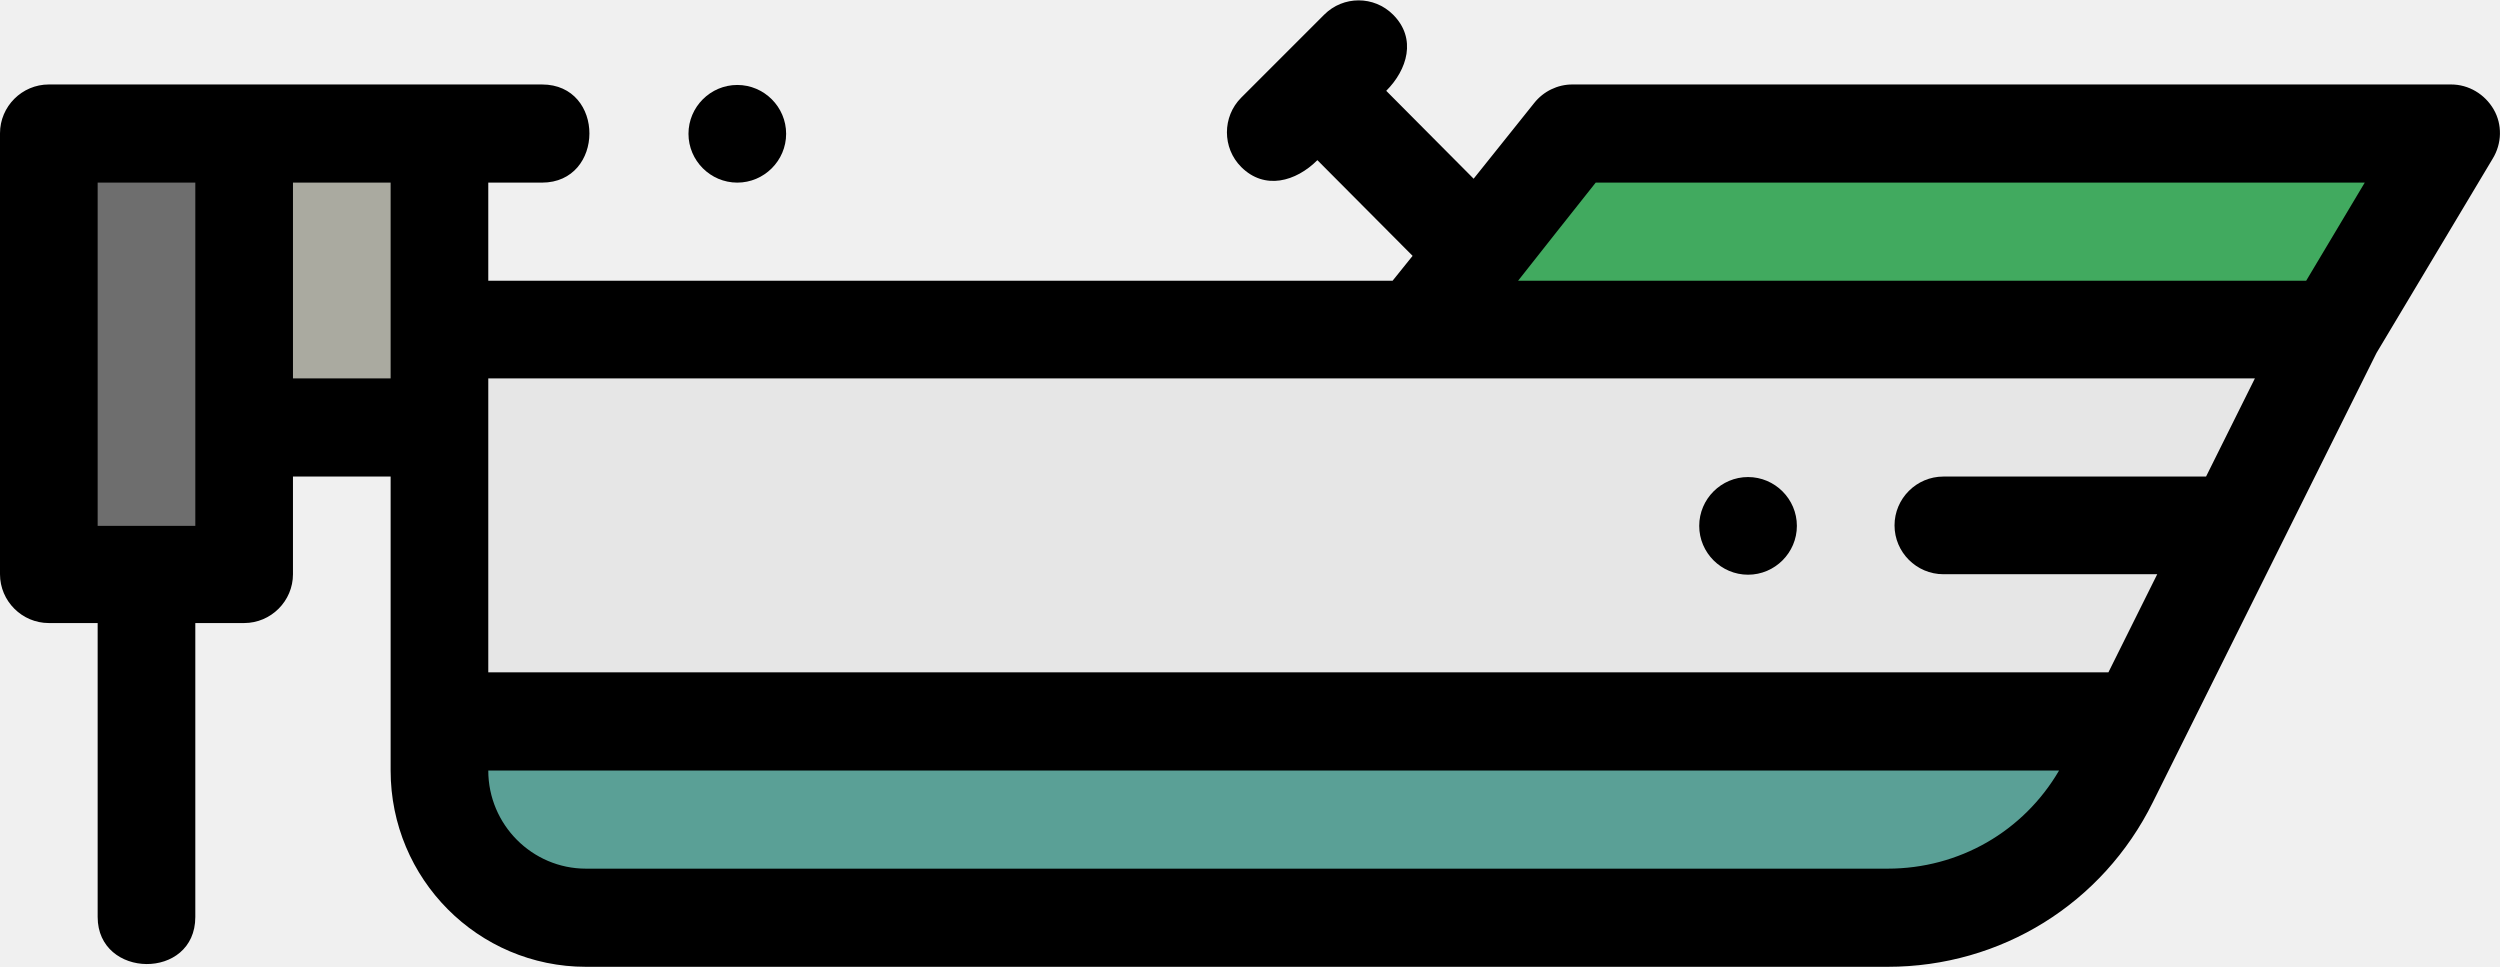
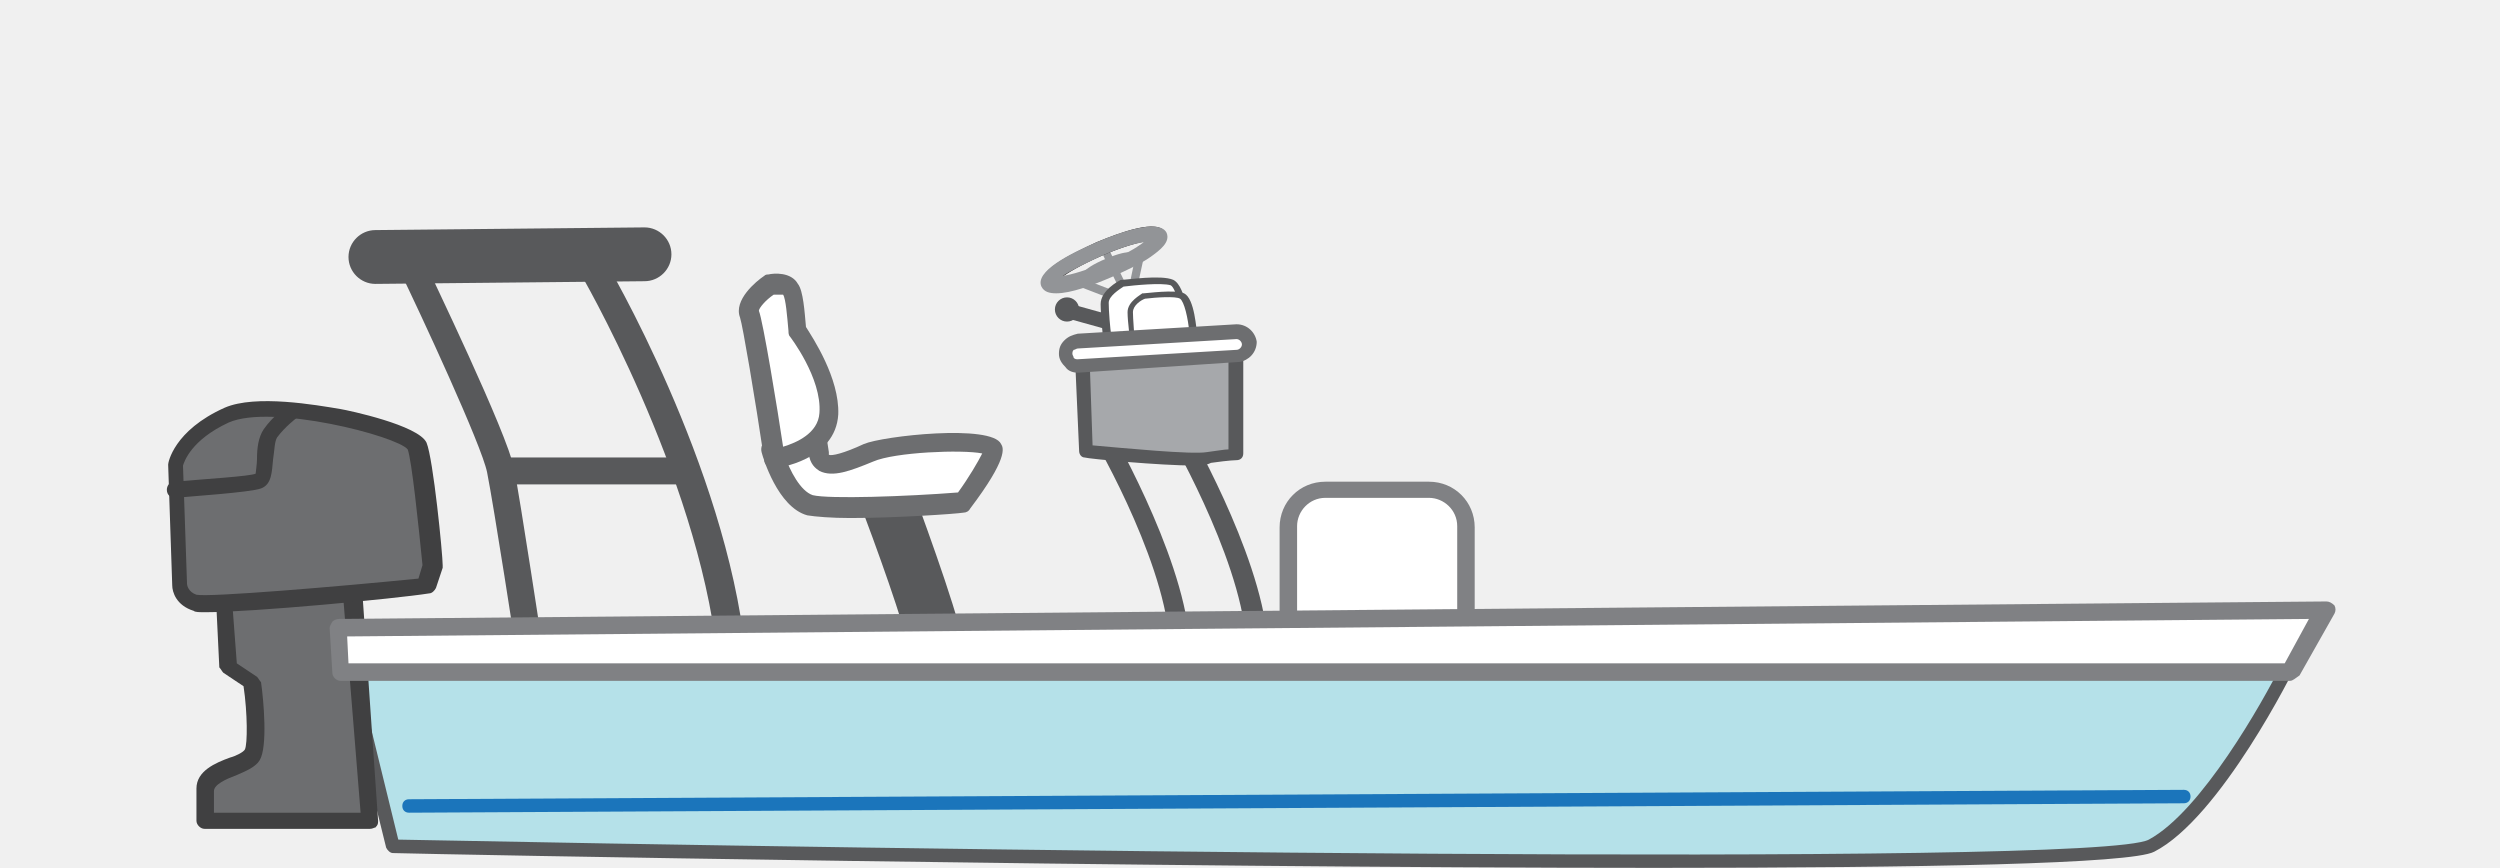
- <svg xmlns="http://www.w3.org/2000/svg" version="1.1" id="Capa_1" x="0px" y="0px" viewBox="0 0 512 198" style="enable-background:new 0 0 512 198;" xml:space="preserve">
+ <svg xmlns="http://www.w3.org/2000/svg" version="1.1" id="Layer_1" x="0px" y="0px" viewBox="0 0 185.8 64.5" style="enable-background:new 0 0 185.8 64.5;" xml:space="preserve">
  <style type="text/css">
- 	.st0{fill:#5AA096;}
- 	.st1{fill:#E6E6E6;}
- 	.st2{fill:#6E6E6E;}
- 	.st3{fill:#AAAAA0;}
- 	.st4{fill:#41AA5F;}
+ 	.st0{fill:#FFFFFF;}
+ 	.st1{fill:#929497;}
+ 	.st2{fill:#B5E1E9;}
+ 	.st3{fill:#58595B;}
+ 	.st4{fill:#6D6E70;}
+ 	.st5{fill:#404041;}
+ 	.st6{fill:#A6A8AB;}
+ 	.st7{fill:#808184;}
+ 	.st8{fill:#231F20;}
+ 	.st9{fill:#1B75BB;}
</style>
-   <path class="st0" d="M90,157.8c0,16.6,13.4,30.1,30,30.1h266.6c19.2,0,36.8-10.9,45.4-28.2l6-12H90V157.8z" />
-   <polygon class="st1" points="90,67.5 90,147.8 438,147.8 478,67.5 " />
-   <rect x="10" y="27.3" class="st2" width="40" height="90.4" />
-   <rect x="50" y="27.3" class="st3" width="40" height="60.2" />
-   <polygon class="st4" points="478,67.5 290,67.5 322,27.3 502,27.3 " />
-   <path d="M510.7,22.4c-1.8-3.1-5.1-5.1-8.7-5.1H322c-3,0-5.9,1.4-7.8,3.8l-12.4,15.5l-17.9-18c4.3-4.3,6.3-10.7,1.4-15.6  c-3.9-3.9-10.2-3.9-14.1,0l-17,17c-3.9,3.9-3.9,10.3,0,14.2c4.8,4.8,11.2,3,15.6-1.4l19.5,19.6l-4.1,5.1H100V37.4c0,0,11,0,11,0  c12.9,0,13-20.1,0-20.1H10c-5.5,0-10,4.5-10,10v90.3c0,5.5,4.5,10,10,10h10c0,0,0,60,0,60.2c0,12.7,20,13,20,0v-60.2h10  c5.5,0,10-4.5,10-10V97.6h20v60.2C80,180,97.9,198,120,198h266.6c23.2,0,44-12.9,54.3-33.7l45.8-92l23.8-39.8  C512.4,29.4,512.5,25.5,510.7,22.4z M40,107.7H20V37.4h20V107.7z M326.8,37.4h157.5l-12,20.1H310.9  C311.1,57.2,326.8,37.4,326.8,37.4z M451.8,97.6H398c-5.5,0-10,4.5-10,10c0,5.5,4.5,10,10,10h43.8l-10,20.1H100V77.5h361.8  L451.8,97.6z M60,77.5V37.4h20v39.2v0.9L60,77.5L60,77.5z M386.6,177.9H120c-11,0-20-9-20-20.1h321.7  C414.4,170.3,401.2,177.9,386.6,177.9z" />
-   <path d="M358,117.7c5.5,0,10-4.5,10-10c0-5.5-4.5-10-10-10s-10,4.5-10,10C348,113.2,352.5,117.7,358,117.7z" />
-   <path d="M151,37.4c5.5,0,10-4.5,10-10c0-5.5-4.5-10-10-10s-10,4.5-10,10C141,32.9,145.5,37.4,151,37.4z" />
+   <g>
+     <line class="st0" x1="79.8" y1="20.8" x2="82.4" y2="21.8" />
+     <path class="st1" d="M82.4,22.1c0,0-0.1,0-0.1,0l-2.6-1c-0.2-0.1-0.2-0.2-0.2-0.4c0.1-0.2,0.2-0.2,0.4-0.2l2.6,1   c0.2,0.1,0.2,0.2,0.2,0.4C82.6,22,82.5,22.1,82.4,22.1z" />
+     <line class="st0" x1="82.2" y1="18.8" x2="83.7" y2="21.8" />
+     <path class="st1" d="M83.7,22.1c-0.1,0-0.2-0.1-0.3-0.2l-1.5-3.1c-0.1-0.2,0-0.3,0.1-0.4c0.1-0.1,0.3,0,0.4,0.1l1.5,3.1   c0.1,0.2,0,0.3-0.1,0.4C83.8,22.1,83.8,22.1,83.7,22.1z" />
+     <line class="st0" x1="84.8" y1="18.6" x2="84.3" y2="21" />
+     <path class="st1" d="M84.3,21.3C84.3,21.3,84.2,21.3,84.3,21.3c-0.2,0-0.3-0.2-0.3-0.4l0.5-2.4c0-0.2,0.2-0.3,0.4-0.2   c0.2,0,0.3,0.2,0.2,0.4L84.6,21C84.6,21.2,84.4,21.3,84.3,21.3z" />
+     <path class="st2" d="M25.3,49.9l145-0.9c0,0-5.6,11.3-10.4,13.8c-4.8,2.5-130.7,0-130.7,0l-2.5-10.1h-1.1c0,0-1.4,0.2-1.1-1.8   C24.6,50.1,25.3,49.9,25.3,49.9z" />
+     <path class="st3" d="M123.1,64.5c-37.6,0-90.5-1-93.9-1.1c-0.2,0-0.4-0.2-0.5-0.4l-2.4-9.7h-0.7c0,0-0.6,0.1-1.1-0.4   c-0.4-0.4-0.6-1.1-0.4-2c0.1-0.9,0.8-1.3,1.1-1.4c0,0,0.1,0,0.1,0l145-0.9c0,0,0,0,0,0c0.2,0,0.3,0.1,0.4,0.2   c0.1,0.1,0.1,0.3,0,0.5c-0.2,0.5-5.7,11.5-10.6,14C158.4,64.2,142.9,64.5,123.1,64.5z M29.6,62.4c35.3,0.7,126.2,2.1,130.1,0   c3.9-2.1,8.5-10.3,9.8-12.9L25.4,50.4c-0.1,0.1-0.3,0.2-0.4,0.6c-0.1,0.8,0,1,0.1,1.1c0.1,0.1,0.4,0.1,0.4,0.1l1.2,0   c0.2,0,0.4,0.2,0.5,0.4L29.6,62.4z" />
+     <path class="st3" d="M39.4,49.6c-0.5,0-0.9-0.4-1-0.9c0-0.1-1.7-11.1-2.2-13.6c-0.4-2-4.9-11.7-6.6-15.2c-0.2-0.5,0-1.1,0.5-1.3   c0.5-0.2,1.1,0,1.3,0.5c0.6,1.3,6.3,13.1,6.8,15.7c0.5,2.5,2.1,13.2,2.2,13.7c0.1,0.5-0.3,1.1-0.8,1.1   C39.5,49.6,39.4,49.6,39.4,49.6z" />
+     <path class="st3" d="M54.3,49.5c-0.5,0-0.9-0.4-1-0.9C51.8,35.2,43.1,20.2,43,20.1c-0.3-0.5-0.1-1.1,0.4-1.4   c0.5-0.3,1.1-0.1,1.4,0.4c0.4,0.6,9.1,15.5,10.6,29.3c0.1,0.5-0.3,1-0.9,1.1C54.4,49.5,54.3,49.5,54.3,49.5z" />
+     <path class="st3" d="M27.9,21.1c-1.1,0-2-0.9-2-2c0-1.1,0.9-2,2-2l20-0.2c0,0,0,0,0,0c1.1,0,2,0.9,2,2c0,1.1-0.9,2-2,2L27.9,21.1   C27.9,21.1,27.9,21.1,27.9,21.1z" />
+     <path class="st3" d="M50.4,36H37.5c-0.6,0-1-0.4-1-1s0.4-1,1-1h12.8c0.6,0,1,0.4,1,1S50.9,36,50.4,36z" />
+     <path class="st4" d="M16.6,43.3l0.5,6.2l1.7,1.2c0,0,0.5,4.5,0,5.4c-0.5,0.8-3.5,1-3.5,2.5c0,1.5,0,2.4,0,2.4h12.3l-1.3-17.3   L16.6,43.3z" />
+     <path class="st5" d="M27.5,61.6H15.2c-0.3,0-0.6-0.3-0.6-0.6v-2.4c0-1.3,1.4-1.9,2.5-2.3c0.4-0.1,1-0.4,1.1-0.6   c0.2-0.4,0.2-2.7-0.1-4.7l-1.5-1c-0.1-0.1-0.2-0.3-0.3-0.4L16,43.4c0-0.2,0-0.3,0.2-0.5c0.1-0.1,0.3-0.2,0.5-0.2l9.6,0.3   c0.3,0,0.6,0.2,0.6,0.6L28.1,61c0,0.2,0,0.3-0.2,0.5C27.8,61.5,27.7,61.6,27.5,61.6z M15.8,60.4h11l-1.3-16.1L17.2,44l0.4,5.3   l1.5,1c0.1,0.1,0.2,0.3,0.3,0.4c0.2,1.4,0.5,4.8-0.1,5.8c-0.3,0.5-1,0.8-1.7,1.1c-0.8,0.3-1.7,0.7-1.7,1.2V60.4z" />
+     <path class="st4" d="M31.7,43.7l0.5-1.5c0,0-0.7-7.7-1.2-8.9c-0.5-1.2-10.6-3.9-14.1-2.4c-3.5,1.5-3.9,3.7-3.9,3.7l0.3,8.9   c0,0,0,1,1.2,1.3S31.7,43.7,31.7,43.7z" />
+     <path class="st5" d="M15.3,45.5c-0.5,0-0.8,0-0.9-0.1c-1.3-0.4-1.6-1.4-1.6-1.9l-0.3-8.9c0,0,0-0.1,0-0.1c0-0.1,0.4-2.5,4.2-4.2   c2.3-1,6.8-0.2,8.6,0.1c0.6,0.1,5.8,1.2,6.4,2.5c0.5,1.2,1.2,8.3,1.2,9.1c0,0.1,0,0.2,0,0.2l-0.5,1.5c-0.1,0.2-0.3,0.4-0.5,0.4   C29.4,44.5,18.7,45.5,15.3,45.5z M13.6,34.6l0.3,8.8c0,0.1,0.1,0.6,0.7,0.8c0.9,0.2,10.5-0.6,16.5-1.2l0.3-1   c-0.3-3-0.8-7.8-1.1-8.6c-0.8-1-10.1-3.4-13.3-2C14.2,32.7,13.7,34.3,13.6,34.6z M31.7,43.7L31.7,43.7L31.7,43.7z" />
+     <path class="st3" d="M87.7,48.2c-0.4,0-0.7-0.3-0.8-0.7C86.4,41.2,81,32,80.9,32c-0.2-0.4-0.1-0.8,0.3-1c0.4-0.2,0.8-0.1,1,0.3   c0.2,0.4,5.6,9.6,6.2,16.2C88.4,47.8,88.1,48.2,87.7,48.2C87.7,48.2,87.7,48.2,87.7,48.2z" />
+     <path class="st3" d="M93.4,48.2c-0.4,0-0.7-0.3-0.8-0.7C92.1,41.2,86.7,32,86.7,32c-0.2-0.4-0.1-0.8,0.3-1c0.4-0.2,0.8-0.1,1,0.3   c0.2,0.4,5.6,9.6,6.2,16.2C94.2,47.8,93.8,48.2,93.4,48.2C93.4,48.2,93.4,48.2,93.4,48.2z" />
+     <path class="st6" d="M80.7,33.6l-0.3-6.8L91.8,26v7.8c0,0-0.5,0-2,0.3S80.7,33.6,80.7,33.6z" />
+     <path class="st3" d="M88.8,34.6c-2.6,0-7.9-0.5-8.2-0.6c-0.2,0-0.4-0.2-0.4-0.5l-0.3-6.8c0-0.3,0.2-0.5,0.5-0.5l11.4-0.8   c0.1,0,0.3,0,0.4,0.1c0.1,0.1,0.2,0.2,0.2,0.4v7.8c0,0.3-0.2,0.5-0.5,0.5c0,0-0.5,0-1.9,0.2C89.6,34.6,89.2,34.6,88.8,34.6z    M81.2,33.1c2.3,0.2,7.4,0.7,8.5,0.5c0.8-0.1,1.3-0.2,1.6-0.2v-6.8l-10.3,0.7L81.2,33.1z" />
+     <path class="st3" d="M69.5,49.8c-1,0-1.8-0.7-2-1.7c-0.2-1.4-2.4-7.6-3.8-11.2c-0.4-1,0.1-2.2,1.2-2.6c1-0.4,2.2,0.1,2.6,1.2   c0.6,1.6,3.6,9.7,4,12c0.2,1.1-0.6,2.1-1.7,2.3C69.7,49.8,69.6,49.8,69.5,49.8z" />
+     <path class="st0" d="M57.4,33.3c0,0,1,3.7,2.9,4.2c1.8,0.5,11.4-0.2,11.4-0.2s2.5-3.4,2.2-4c-0.3-0.7-7.2-0.5-9.2,0.3   c-2,0.8-3.5,1.3-3.7,0c-0.2-1.3-0.2-1.3-0.2-1.3L57.4,33.3z" />
+     <path class="st4" d="M63.2,38.5c-1.4,0-2.6-0.1-3.2-0.2c-2.2-0.6-3.3-4.3-3.4-4.7c-0.1-0.4,0.1-0.8,0.5-0.9l3.4-1   c0.2-0.1,0.4,0,0.6,0.1c0.2,0.1,0.3,0.3,0.3,0.5l0.2,1.3c0,0.1,0,0.2,0,0.2c0.2,0.1,1.1-0.1,2.6-0.8c1.4-0.6,9.5-1.5,10.2,0   c0.2,0.3,0.5,1.1-2.3,4.8c-0.1,0.2-0.3,0.3-0.5,0.3C71,38.2,66.5,38.5,63.2,38.5z M58.3,33.8c0.4,1.2,1.2,2.7,2.1,3   c1.2,0.3,7,0.1,10.8-0.2c0.8-1.1,1.5-2.3,1.8-2.9c-1.5-0.3-6.5-0.1-8.1,0.6c-1.7,0.7-3,1.2-4,0.7c-0.3-0.2-0.7-0.5-0.8-1.3   l-0.1-0.5L58.3,33.8z" />
+     <path class="st0" d="M57.2,21.1c0,0-1.8,1.3-1.5,2.2c0.3,0.8,1.8,10.8,1.8,10.8s3.9-0.5,4-3.4c0.2-2.9-2.4-6.2-2.4-6.2   s-0.2-2.5-0.5-3C58.4,21,57.2,21.1,57.2,21.1z" />
+     <path class="st4" d="M57.5,34.8c-0.4,0-0.7-0.3-0.7-0.6c-0.7-4.7-1.6-10-1.8-10.6c-0.5-1.3,1.2-2.7,1.8-3.1   c0.1-0.1,0.2-0.1,0.3-0.1c0.4-0.1,1.7-0.2,2.2,0.7c0.4,0.5,0.5,2.1,0.6,3.2c0.5,0.8,2.5,3.8,2.4,6.5C62.1,34.2,57.8,34.8,57.5,34.8   C57.6,34.8,57.6,34.8,57.5,34.8z M57.5,21.9c-0.6,0.4-1.1,1-1.1,1.2c0.3,0.7,1.4,7.4,1.8,10.1c1-0.3,2.6-1,2.7-2.5   c0.2-2.6-2.2-5.7-2.2-5.7c-0.1-0.1-0.1-0.3-0.1-0.4c-0.1-1.1-0.2-2.4-0.4-2.7C58,21.9,57.8,21.9,57.5,21.9z" />
+     <path class="st0" d="M106.2,48.3h-7.7c-1.5,0-2.8-1.3-2.8-2.8v-6.4c0-1.5,1.3-2.8,2.8-2.8h7.7c1.5,0,2.8,1.3,2.8,2.8v6.4   C109,47,107.8,48.3,106.2,48.3z" />
+     <path class="st7" d="M106.2,49h-7.7c-1.9,0-3.4-1.5-3.4-3.4v-6.4c0-1.9,1.5-3.4,3.4-3.4h7.7c1.9,0,3.4,1.5,3.4,3.4v6.4   C109.7,47.4,108.1,49,106.2,49z M98.5,37c-1.2,0-2.1,1-2.1,2.1v6.4c0,1.2,1,2.1,2.1,2.1h7.7c1.2,0,2.1-1,2.1-2.1v-6.4   c0-1.2-1-2.1-2.1-2.1H98.5z" />
+     <path class="st8" d="M78.5,21.7c-0.5,0-0.9-0.1-1-0.5c-0.5-1.1,2.3-2.4,4-3.2c1.7-0.7,4.6-1.8,5.1-0.7c0.3,0.6-0.5,1.2-1.2,1.7   c-0.7,0.5-1.8,1-2.9,1.5C81.4,21,79.6,21.7,78.5,21.7z M85.3,17.9c-0.6,0.1-1.8,0.4-3.4,1.1c-1.6,0.7-2.6,1.3-3.1,1.7   c0.6-0.1,1.8-0.4,3.4-1.1C83.8,19,84.8,18.3,85.3,17.9z" />
+     <path class="st1" d="M78.5,21.8c-0.5,0-0.9-0.1-1.1-0.5c-0.5-1.1,2-2.4,4.1-3.3c2.1-0.9,4.7-1.7,5.2-0.7c0.3,0.7-0.5,1.3-1.2,1.8   c-0.7,0.5-1.8,1-2.9,1.5C81.2,21.2,79.6,21.8,78.5,21.8z M85,18c-0.7,0.1-1.7,0.4-3.1,1c-1.3,0.6-2.3,1.1-2.9,1.5   c0.7-0.1,1.7-0.4,3.1-1C83.5,19,84.5,18.4,85,18z" />
+     <polygon class="st0" points="172.8,45.3 170.2,49.9 25.3,49.9 25.1,46.6  " />
+     <path class="st7" d="M170.2,50.6H25.3c-0.3,0-0.6-0.3-0.6-0.6l-0.2-3.3c0-0.2,0.1-0.3,0.2-0.5c0.1-0.1,0.3-0.2,0.5-0.2l147.7-1.3   c0.2,0,0.4,0.1,0.6,0.3c0.1,0.2,0.1,0.4,0,0.6l-2.6,4.6C170.6,50.4,170.4,50.6,170.2,50.6z M25.9,49.3h143.9l1.8-3.3L25.8,47.3   L25.9,49.3z" />
+     <path class="st9" d="M30.4,60.4c-0.3,0-0.5-0.2-0.5-0.5c0-0.3,0.2-0.5,0.5-0.5l131.9-0.7c0,0,0,0,0,0c0.3,0,0.5,0.2,0.5,0.5   c0,0.3-0.2,0.5-0.5,0.5L30.4,60.4C30.4,60.4,30.4,60.4,30.4,60.4z" />
+     <ellipse transform="matrix(0.9212 -0.389 0.389 0.9212 -1.1051 33.5606)" class="st1" cx="82.3" cy="19.5" rx="1.8" ry="0.3" />
+     <path class="st4" d="M21.6,30.7c0,0-0.9,0.6-1.5,1.5c-0.6,0.9-0.1,3.3-0.9,3.5C18.4,36,13,36.4,13,36.4" />
+     <path class="st5" d="M13,37c-0.3,0-0.6-0.2-0.6-0.6c0-0.3,0.2-0.6,0.6-0.6c2.2-0.2,5.6-0.4,6-0.6c0-0.1,0.1-0.7,0.1-1.1   c0-0.8,0.1-1.6,0.5-2.2c0.7-1,1.6-1.6,1.7-1.7c0.3-0.2,0.6-0.1,0.8,0.1s0.1,0.6-0.1,0.8c0,0-0.8,0.6-1.4,1.4   c-0.2,0.3-0.2,1-0.3,1.6c-0.1,1-0.1,1.9-0.9,2.2C18.6,36.6,14,36.9,13,37C13.1,37,13,37,13,37z" />
+     <rect x="81.2" y="21.1" transform="matrix(0.2684 -0.9633 0.9633 0.2684 36.9941 96.1594)" class="st3" width="1.1" height="5.2" />
+     <circle class="st3" cx="79.3" cy="23" r="0.9" />
+     <path class="st0" d="M82.3,25.4l5.8-0.4c0,0-0.2-3.5-1.1-3.9c-0.9-0.4-3.7,0-3.7,0s-1.3,0.6-1.3,1.5C82.1,23.4,82.3,25.4,82.3,25.4   z" />
+     <path class="st3" d="M82.3,25.7c-0.1,0-0.3-0.1-0.3-0.3c0-0.1-0.2-2-0.2-2.8c0-1,1.3-1.7,1.5-1.8c0,0,0.1,0,0.1,0   c0.3,0,2.9-0.4,3.8,0c1,0.5,1.2,3.5,1.2,4.1c0,0.2-0.1,0.3-0.3,0.3L82.3,25.7C82.3,25.7,82.3,25.7,82.3,25.7z M83.5,21.3   c-0.3,0.2-1.1,0.7-1.1,1.2c0,0.6,0.1,1.9,0.2,2.5l5.3-0.4c-0.1-1.5-0.5-3.2-0.9-3.4C86.3,21,84.3,21.2,83.5,21.3z" />
+     <path class="st0" d="M84.2,25.3l4.5-0.3c0,0-0.2-2.7-0.8-3S85,22,85,22s-1,0.5-1,1.2C84,23.8,84.2,25.3,84.2,25.3z" />
+     <path class="st3" d="M84.2,25.6c-0.1,0-0.2-0.1-0.2-0.2c0-0.1-0.2-1.5-0.2-2.2c0-0.8,1-1.3,1.1-1.4c0,0,0,0,0.1,0   c0.2,0,2.3-0.3,3,0c0.8,0.4,0.9,2.7,1,3.2c0,0.1-0.1,0.2-0.2,0.2L84.2,25.6C84.2,25.6,84.2,25.6,84.2,25.6z M85.1,22.2   c-0.3,0.1-0.9,0.5-0.9,1c0,0.5,0.1,1.5,0.1,1.9l4.1-0.3c-0.1-1.2-0.4-2.4-0.7-2.6C87.4,22,85.9,22.1,85.1,22.2z" />
+     <path class="st0" d="M91.9,26.5l-11.8,0.7c-0.5,0-0.9-0.4-1-0.9v0c0-0.5,0.4-0.9,0.9-1l11.8-0.7c0.5,0,0.9,0.4,1,0.9v0   C92.8,26.1,92.4,26.5,91.9,26.5z" />
+     <path class="st4" d="M80.1,27.7c-0.3,0-0.7-0.1-0.9-0.4c-0.3-0.3-0.5-0.6-0.5-1c0-0.4,0.1-0.7,0.4-1s0.6-0.4,1-0.5l11.8-0.7   c0.8,0,1.4,0.6,1.5,1.3c0,0.8-0.6,1.4-1.3,1.5c0,0,0,0,0,0L80.1,27.7C80.1,27.7,80.1,27.7,80.1,27.7z M91.9,25.2   C91.9,25.2,91.8,25.2,91.9,25.2l-11.8,0.7c-0.1,0-0.2,0.1-0.3,0.1c-0.1,0.1-0.1,0.2-0.1,0.3c0,0.1,0.1,0.2,0.1,0.3   c0.1,0.1,0.2,0.1,0.3,0.1L91.9,26h0c0.2,0,0.4-0.2,0.4-0.4C92.3,25.4,92.1,25.2,91.9,25.2z M91.9,26.5L91.9,26.5L91.9,26.5z" />
+   </g>
</svg>
